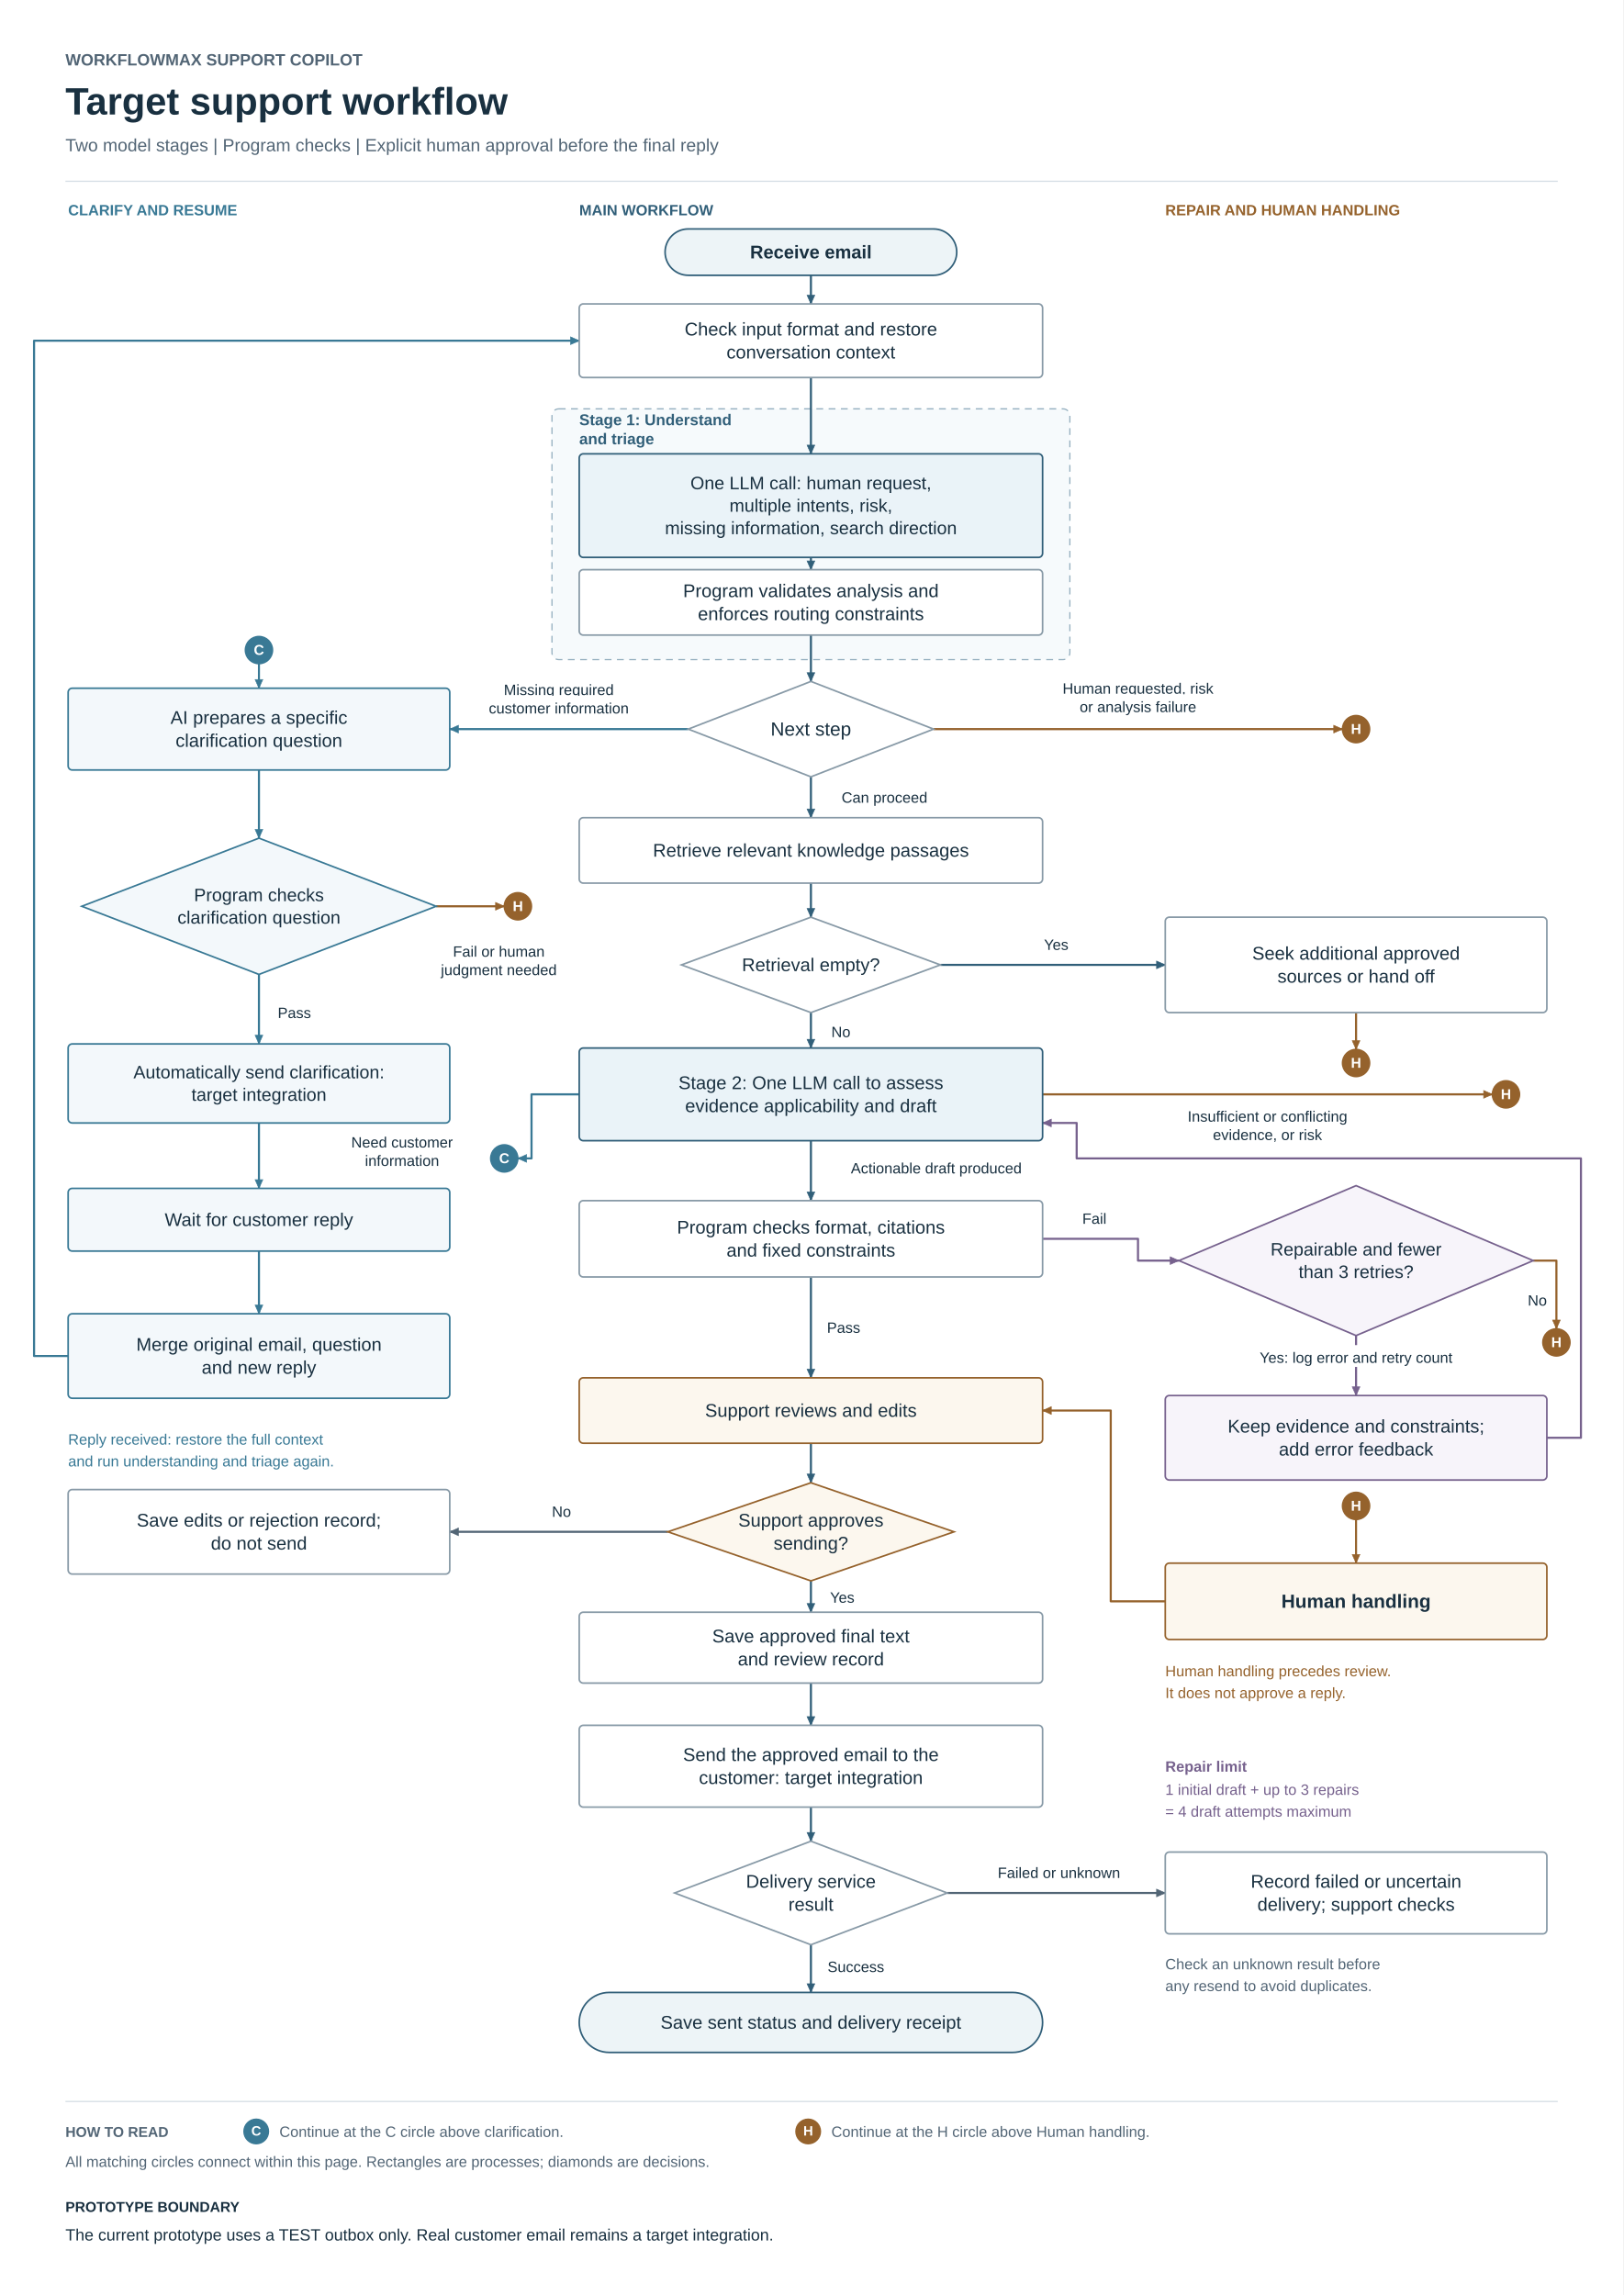
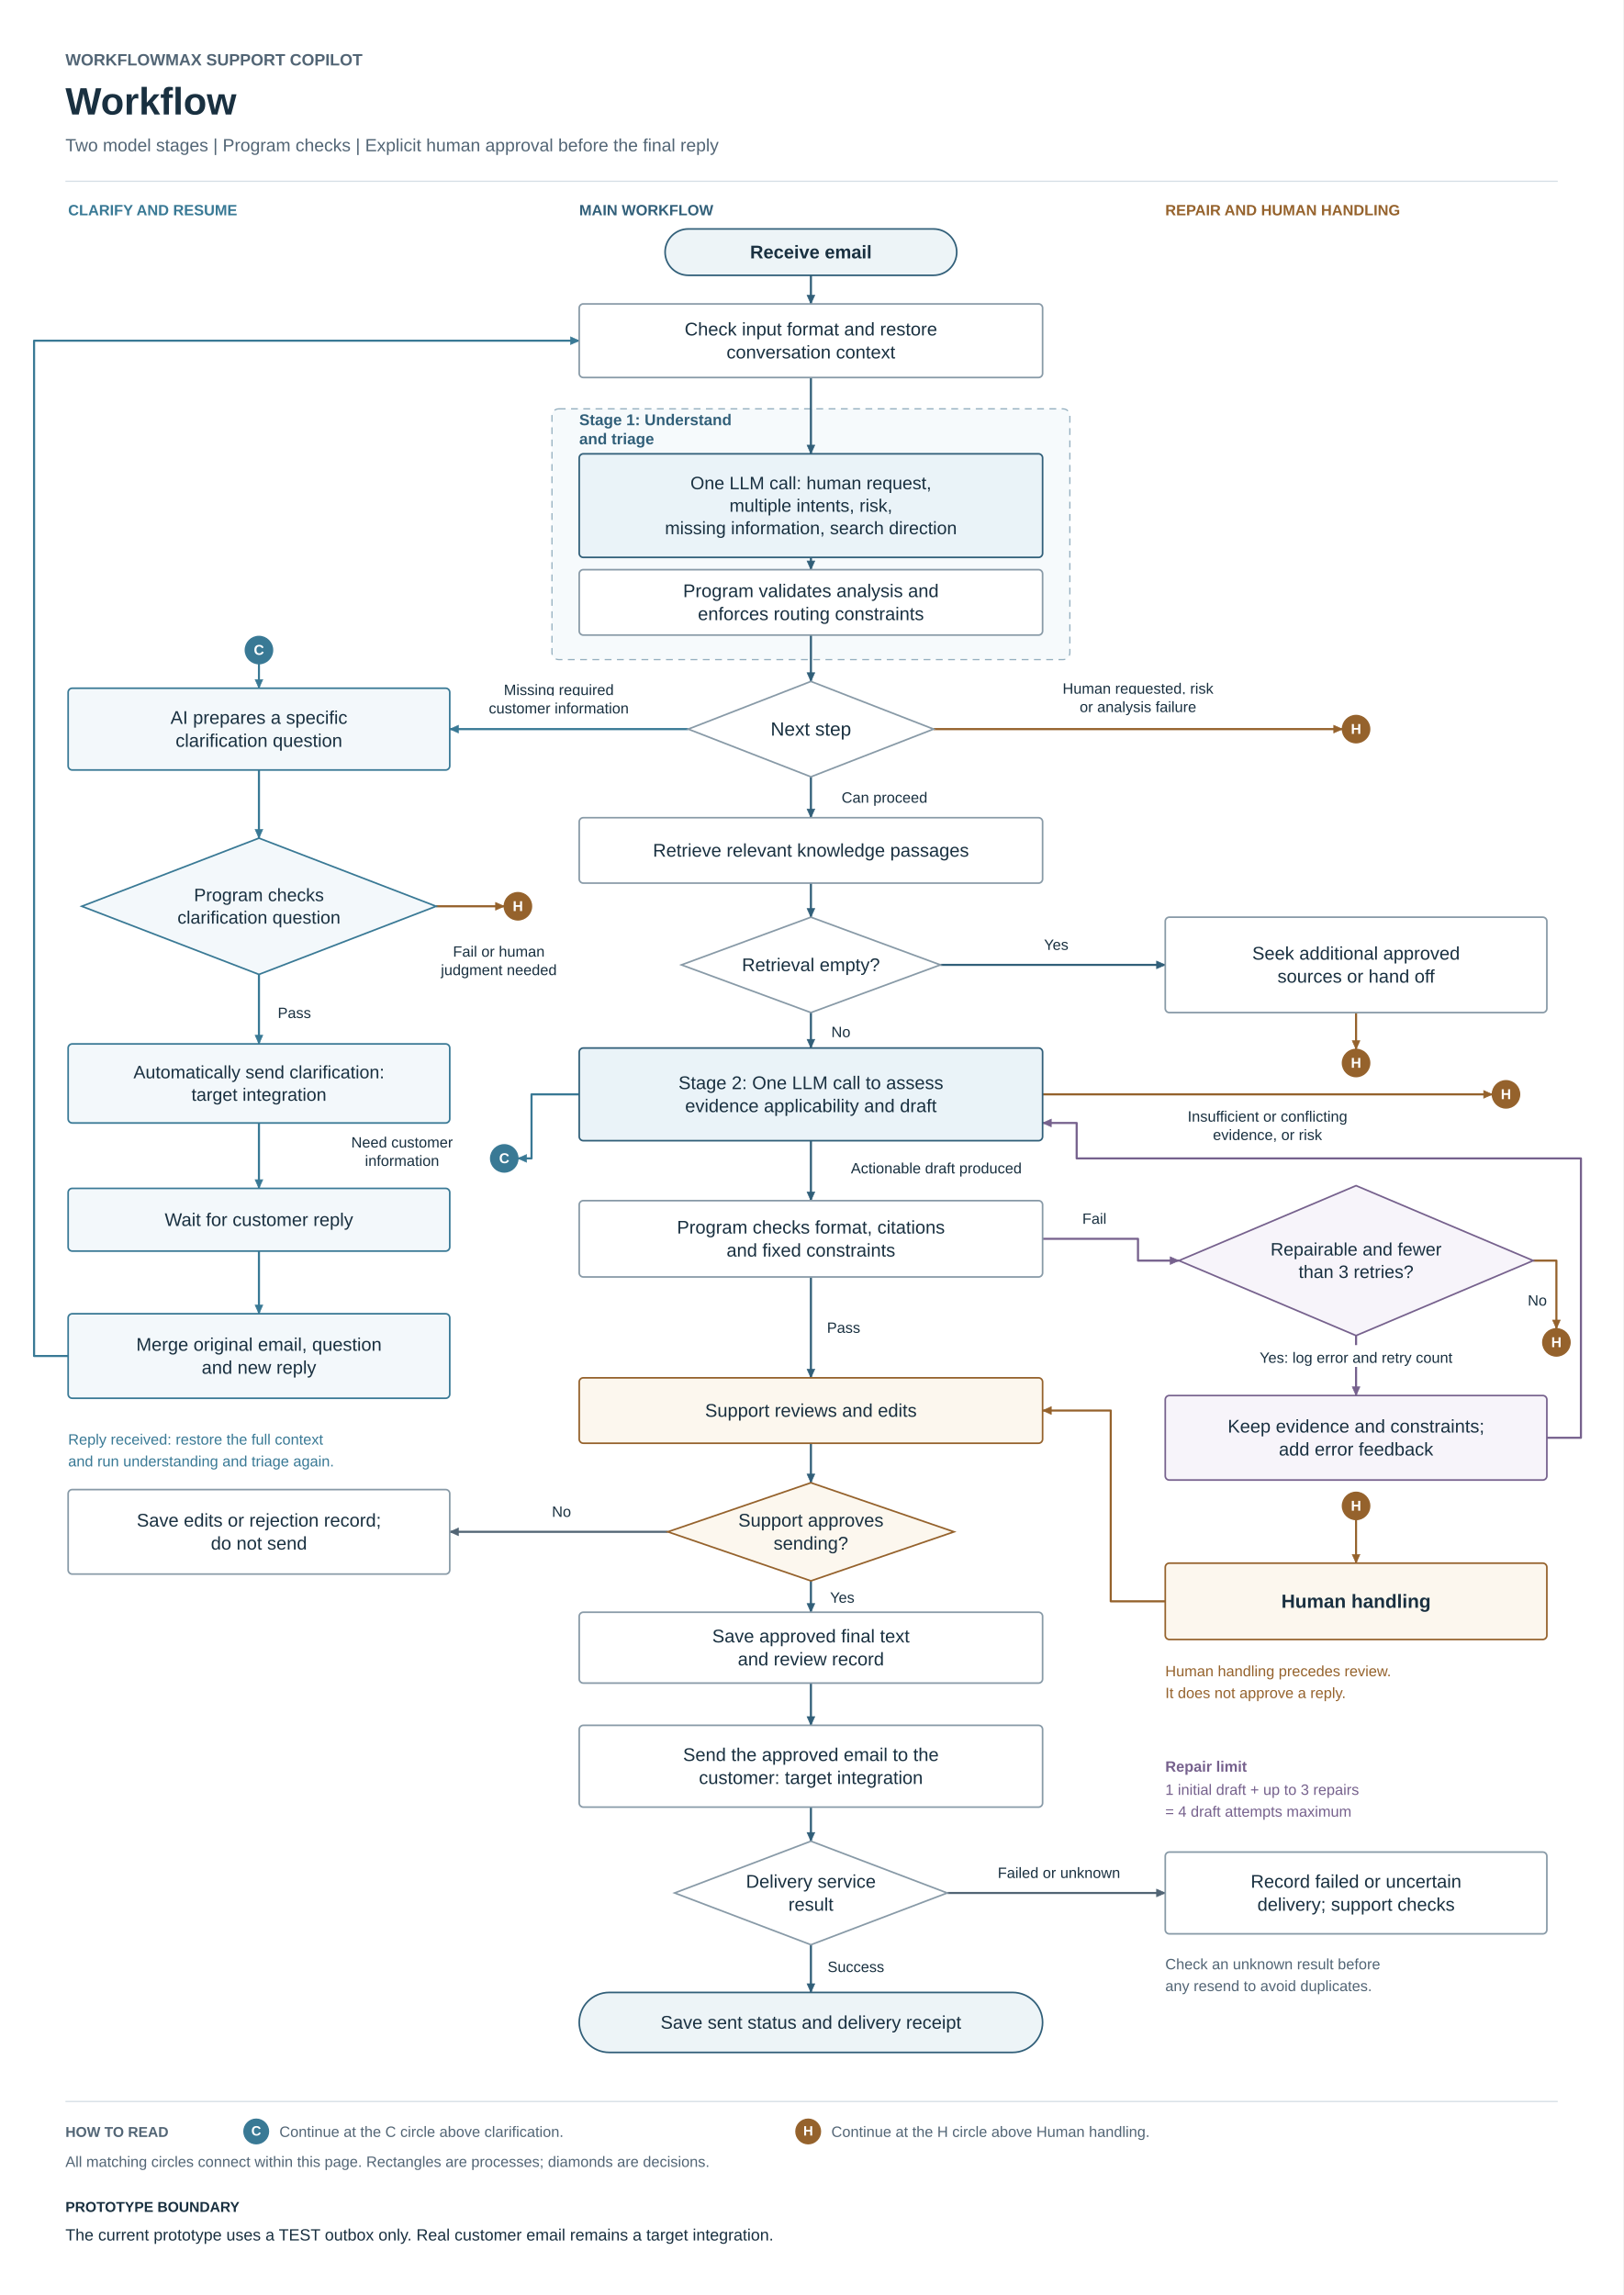
<svg xmlns="http://www.w3.org/2000/svg" width="1191" height="1684" viewBox="0 0 1191 1684" role="img" aria-labelledby="title desc">
  <rect width="1191" height="1684" fill="white" />
  <text x="48" y="48.0" text-anchor="start" font-family="Arial, Helvetica, sans-serif" font-size="12" font-weight="700" fill="#526575">WORKFLOWMAX SUPPORT COPILOT</text>
-   <text x="48" y="84.0" text-anchor="start" font-family="Arial, Helvetica, sans-serif" font-size="28" font-weight="700" fill="#193040">Target support workflow</text>
+   <text x="48" y="84.0" text-anchor="start" font-family="Arial, Helvetica, sans-serif" font-size="28" font-weight="700" fill="#193040">Workflow</text>
  <text x="48" y="111.0" text-anchor="start" font-family="Arial, Helvetica, sans-serif" font-size="13" font-weight="400" fill="#526575">Two model stages  |  Program checks  |  Explicit human approval before the final reply</text>
  <path d="M48,133 L1143,133" fill="none" stroke="#D5DEE5" stroke-width="0.9" stroke-linejoin="round" />
  <text x="50" y="158.0" text-anchor="start" font-family="Arial, Helvetica, sans-serif" font-size="11" font-weight="700" fill="#397995">CLARIFY AND RESUME</text>
  <text x="425" y="158.0" text-anchor="start" font-family="Arial, Helvetica, sans-serif" font-size="11" font-weight="700" fill="#315F79">MAIN WORKFLOW</text>
  <text x="855" y="158.0" text-anchor="start" font-family="Arial, Helvetica, sans-serif" font-size="11" font-weight="700" fill="#95622C">REPAIR AND HUMAN HANDLING</text>
  <rect x="405" y="300" width="380" height="184" rx="5" fill="#F6FAFC" stroke="#94AFBF" stroke-width="0.9" stroke-dasharray="5,4" />
  <text x="425" y="312.0" text-anchor="start" font-family="Arial, Helvetica, sans-serif" font-size="11.5" font-weight="700" fill="#315F79">Stage 1: Understand</text>
  <text x="425" y="326.0" text-anchor="start" font-family="Arial, Helvetica, sans-serif" font-size="11.5" font-weight="700" fill="#315F79">and triage</text>
  <g id="edge-START-INPUT" class="semantic-edge" data-from="START" data-to="INPUT" data-label="" data-via="">
    <path d="M595,202 L595,223" fill="none" stroke="#315F79" stroke-width="1.55" stroke-linejoin="round" />
    <polygon points="595,223 592.146,216.608 597.854,216.608" fill="#315F79" stroke="#315F79" stroke-width="0.4" />
  </g>
  <g id="edge-INPUT-AI1" class="semantic-edge" data-from="INPUT" data-to="AI1" data-label="" data-via="">
    <path d="M595,277 L595,333" fill="none" stroke="#315F79" stroke-width="1.55" stroke-linejoin="round" />
    <polygon points="595,333 592.146,326.608 597.854,326.608" fill="#315F79" stroke="#315F79" stroke-width="0.4" />
  </g>
  <g id="edge-AI1-CHECK1" class="semantic-edge" data-from="AI1" data-to="CHECK1" data-label="" data-via="">
    <path d="M595,409 L595,418" fill="none" stroke="#315F79" stroke-width="1.55" stroke-linejoin="round" />
    <polygon points="595,418 592.146,411.608 597.854,411.608" fill="#315F79" stroke="#315F79" stroke-width="0.4" />
  </g>
  <g id="edge-CHECK1-ROUTE" class="semantic-edge" data-from="CHECK1" data-to="ROUTE" data-label="" data-via="">
    <path d="M595,466 L595,500" fill="none" stroke="#315F79" stroke-width="1.55" stroke-linejoin="round" />
    <polygon points="595,500 592.146,493.608 597.854,493.608" fill="#315F79" stroke="#315F79" stroke-width="0.4" />
  </g>
  <g id="edge-ROUTE-HUMAN" class="semantic-edge" data-from="ROUTE" data-to="HUMAN" data-label="Human requested, risk or analysis failure" data-via="H">
    <path d="M685,535 L985,535" fill="none" stroke="#95622C" stroke-width="1.55" stroke-linejoin="round" />
    <polygon points="985,535 978.608,537.854 978.608,532.146" fill="#95622C" stroke="#95622C" stroke-width="0.4" />
  </g>
  <g id="edge-ROUTE-ASK" class="semantic-edge" data-from="ROUTE" data-to="ASK" data-label="Missing required customer information" data-via="">
    <path d="M505,535 L330,535" fill="none" stroke="#397995" stroke-width="1.55" stroke-linejoin="round" />
    <polygon points="330,535 336.392,532.146 336.392,537.854" fill="#397995" stroke="#397995" stroke-width="0.4" />
  </g>
  <g id="edge-ROUTE-SEARCH" class="semantic-edge" data-from="ROUTE" data-to="SEARCH" data-label="Can proceed" data-via="">
    <path d="M595,570 L595,600" fill="none" stroke="#315F79" stroke-width="1.55" stroke-linejoin="round" />
    <polygon points="595,600 592.146,593.608 597.854,593.608" fill="#315F79" stroke="#315F79" stroke-width="0.4" />
  </g>
  <g id="edge-SEARCH-EMPTY" class="semantic-edge" data-from="SEARCH" data-to="EMPTY" data-label="" data-via="">
    <path d="M595,648 L595,673" fill="none" stroke="#315F79" stroke-width="1.55" stroke-linejoin="round" />
    <polygon points="595,673 592.146,666.608 597.854,666.608" fill="#315F79" stroke="#315F79" stroke-width="0.4" />
  </g>
  <g id="edge-EMPTY-GAP" class="semantic-edge" data-from="EMPTY" data-to="GAP" data-label="Yes" data-via="">
    <path d="M690,708 L855,708" fill="none" stroke="#315F79" stroke-width="1.55" stroke-linejoin="round" />
    <polygon points="855,708 848.608,710.854 848.608,705.146" fill="#315F79" stroke="#315F79" stroke-width="0.4" />
  </g>
  <g id="edge-GAP-HUMAN" class="semantic-edge" data-from="GAP" data-to="HUMAN" data-label="" data-via="H">
    <path d="M995,743 L995,770" fill="none" stroke="#95622C" stroke-width="1.55" stroke-linejoin="round" />
    <polygon points="995,770 992.146,763.608 997.854,763.608" fill="#95622C" stroke="#95622C" stroke-width="0.4" />
  </g>
  <g id="edge-EMPTY-AI2" class="semantic-edge" data-from="EMPTY" data-to="AI2" data-label="No" data-via="">
    <path d="M595,743 L595,769" fill="none" stroke="#315F79" stroke-width="1.55" stroke-linejoin="round" />
    <polygon points="595,769 592.146,762.608 597.854,762.608" fill="#315F79" stroke="#315F79" stroke-width="0.4" />
  </g>
  <g id="edge-AI2-ASK" class="semantic-edge" data-from="AI2" data-to="ASK" data-label="Need customer information" data-via="C">
    <path d="M425,803 L390,803 L390,850 L380,850" fill="none" stroke="#397995" stroke-width="1.55" stroke-linejoin="round" />
    <polygon points="380,850 386.392,847.146 386.392,852.854" fill="#397995" stroke="#397995" stroke-width="0.4" />
  </g>
  <g id="edge-AI2-HUMAN" class="semantic-edge" data-from="AI2" data-to="HUMAN" data-label="Insufficient or conflicting evidence, or risk" data-via="H">
    <path d="M765,803 L1095,803" fill="none" stroke="#95622C" stroke-width="1.55" stroke-linejoin="round" />
    <polygon points="1095,803 1088.608,805.854 1088.608,800.146" fill="#95622C" stroke="#95622C" stroke-width="0.4" />
  </g>
  <g id="edge-AI2-VALIDATE" class="semantic-edge" data-from="AI2" data-to="VALIDATE" data-label="Actionable draft produced" data-via="">
    <path d="M595,837 L595,881" fill="none" stroke="#315F79" stroke-width="1.55" stroke-linejoin="round" />
    <polygon points="595,881 592.146,874.608 597.854,874.608" fill="#315F79" stroke="#315F79" stroke-width="0.4" />
  </g>
  <g id="edge-VALIDATE-RETRY" class="semantic-edge" data-from="VALIDATE" data-to="RETRY" data-label="Fail" data-via="">
    <path d="M765,909 L835,909 L835,925 L865,925" fill="none" stroke="#76618D" stroke-width="1.55" stroke-linejoin="round" />
    <polygon points="865,925 858.608,927.854 858.608,922.146" fill="#76618D" stroke="#76618D" stroke-width="0.4" />
  </g>
  <g id="edge-RETRY-FEEDBACK" class="semantic-edge" data-from="RETRY" data-to="FEEDBACK" data-label="Yes: log error and retry count" data-via="">
    <path d="M995,980 L995,1024" fill="none" stroke="#76618D" stroke-width="1.55" stroke-linejoin="round" />
    <polygon points="995,1024 992.146,1017.608 997.854,1017.608" fill="#76618D" stroke="#76618D" stroke-width="0.4" />
  </g>
  <g id="edge-FEEDBACK-AI2" class="semantic-edge" data-from="FEEDBACK" data-to="AI2" data-label="" data-via="">
    <path d="M1135,1055 L1160,1055 L1160,850 L790,850 L790,824 L765,824" fill="none" stroke="#76618D" stroke-width="1.55" stroke-linejoin="round" />
    <polygon points="765,824 771.392,821.146 771.392,826.854" fill="#76618D" stroke="#76618D" stroke-width="0.4" />
  </g>
  <g id="edge-RETRY-HUMAN" class="semantic-edge" data-from="RETRY" data-to="HUMAN" data-label="No" data-via="H">
    <path d="M1125,925 L1142,925 L1142,975" fill="none" stroke="#95622C" stroke-width="1.55" stroke-linejoin="round" />
    <polygon points="1142,975 1139.146,968.608 1144.854,968.608" fill="#95622C" stroke="#95622C" stroke-width="0.4" />
  </g>
  <g id="edge-VALIDATE-REVIEW" class="semantic-edge" data-from="VALIDATE" data-to="REVIEW" data-label="Pass" data-via="">
    <path d="M595,937 L595,1011" fill="none" stroke="#315F79" stroke-width="1.55" stroke-linejoin="round" />
    <polygon points="595,1011 592.146,1004.608 597.854,1004.608" fill="#315F79" stroke="#315F79" stroke-width="0.4" />
  </g>
  <g id="edge-ASK-ASKCHECK" class="semantic-edge" data-from="ASK" data-to="ASKCHECK" data-label="" data-via="">
    <path d="M190,565 L190,615" fill="none" stroke="#397995" stroke-width="1.55" stroke-linejoin="round" />
    <polygon points="190,615 187.146,608.608 192.854,608.608" fill="#397995" stroke="#397995" stroke-width="0.4" />
  </g>
  <g id="edge-ASKCHECK-HUMAN" class="semantic-edge" data-from="ASKCHECK" data-to="HUMAN" data-label="Fail or human judgment needed" data-via="H">
    <path d="M320,665 L370,665" fill="none" stroke="#95622C" stroke-width="1.55" stroke-linejoin="round" />
    <polygon points="370,665 363.608,667.854 363.608,662.146" fill="#95622C" stroke="#95622C" stroke-width="0.4" />
  </g>
  <g id="edge-ASKCHECK-SEND" class="semantic-edge" data-from="ASKCHECK" data-to="SEND" data-label="Pass" data-via="">
    <path d="M190,715 L190,766" fill="none" stroke="#397995" stroke-width="1.55" stroke-linejoin="round" />
    <polygon points="190,766 187.146,759.608 192.854,759.608" fill="#397995" stroke="#397995" stroke-width="0.4" />
  </g>
  <g id="edge-SEND-WAIT" class="semantic-edge" data-from="SEND" data-to="WAIT" data-label="" data-via="">
    <path d="M190,824 L190,872" fill="none" stroke="#397995" stroke-width="1.55" stroke-linejoin="round" />
    <polygon points="190,872 187.146,865.608 192.854,865.608" fill="#397995" stroke="#397995" stroke-width="0.4" />
  </g>
  <g id="edge-WAIT-MERGE" class="semantic-edge" data-from="WAIT" data-to="MERGE" data-label="" data-via="">
    <path d="M190,918 L190,964" fill="none" stroke="#397995" stroke-width="1.55" stroke-linejoin="round" />
    <polygon points="190,964 187.146,957.608 192.854,957.608" fill="#397995" stroke="#397995" stroke-width="0.4" />
  </g>
  <g id="edge-MERGE-INPUT" class="semantic-edge" data-from="MERGE" data-to="INPUT" data-label="" data-via="">
    <path d="M50,995 L25,995 L25,250 L425,250" fill="none" stroke="#397995" stroke-width="1.55" stroke-linejoin="round" />
    <polygon points="425,250 418.608,252.854 418.608,247.146" fill="#397995" stroke="#397995" stroke-width="0.4" />
  </g>
  <g id="edge-HUMAN-REVIEW" class="semantic-edge" data-from="HUMAN" data-to="REVIEW" data-label="" data-via="">
    <path d="M855,1175 L815,1175 L815,1035 L765,1035" fill="none" stroke="#95622C" stroke-width="1.55" stroke-linejoin="round" />
    <polygon points="765,1035 771.392,1032.146 771.392,1037.854" fill="#95622C" stroke="#95622C" stroke-width="0.4" />
  </g>
  <g id="edge-REVIEW-APPROVE" class="semantic-edge" data-from="REVIEW" data-to="APPROVE" data-label="" data-via="">
    <path d="M595,1059 L595,1088" fill="none" stroke="#315F79" stroke-width="1.55" stroke-linejoin="round" />
    <polygon points="595,1088 592.146,1081.608 597.854,1081.608" fill="#315F79" stroke="#315F79" stroke-width="0.4" />
  </g>
  <g id="edge-APPROVE-HOLD" class="semantic-edge" data-from="APPROVE" data-to="HOLD" data-label="No" data-via="">
    <path d="M490,1124 L330,1124" fill="none" stroke="#526575" stroke-width="1.55" stroke-linejoin="round" />
    <polygon points="330,1124 336.392,1121.146 336.392,1126.854" fill="#526575" stroke="#526575" stroke-width="0.4" />
  </g>
  <g id="edge-APPROVE-SAVE" class="semantic-edge" data-from="APPROVE" data-to="SAVE" data-label="Yes" data-via="">
    <path d="M595,1160 L595,1183" fill="none" stroke="#315F79" stroke-width="1.55" stroke-linejoin="round" />
    <polygon points="595,1183 592.146,1176.608 597.854,1176.608" fill="#315F79" stroke="#315F79" stroke-width="0.4" />
  </g>
  <g id="edge-SAVE-SENDANSWER" class="semantic-edge" data-from="SAVE" data-to="SENDANSWER" data-label="" data-via="">
    <path d="M595,1235 L595,1266" fill="none" stroke="#315F79" stroke-width="1.55" stroke-linejoin="round" />
    <polygon points="595,1266 592.146,1259.608 597.854,1259.608" fill="#315F79" stroke="#315F79" stroke-width="0.4" />
  </g>
  <g id="edge-SENDANSWER-SENT" class="semantic-edge" data-from="SENDANSWER" data-to="SENT" data-label="" data-via="">
    <path d="M595,1326 L595,1351" fill="none" stroke="#315F79" stroke-width="1.55" stroke-linejoin="round" />
    <polygon points="595,1351 592.146,1344.608 597.854,1344.608" fill="#315F79" stroke="#315F79" stroke-width="0.4" />
  </g>
  <g id="edge-SENT-DONE" class="semantic-edge" data-from="SENT" data-to="DONE" data-label="Success" data-via="">
    <path d="M595,1427 L595,1462" fill="none" stroke="#315F79" stroke-width="1.55" stroke-linejoin="round" />
    <polygon points="595,1462 592.146,1455.608 597.854,1455.608" fill="#315F79" stroke="#315F79" stroke-width="0.4" />
  </g>
  <g id="edge-SENT-SENDFAIL" class="semantic-edge" data-from="SENT" data-to="SENDFAIL" data-label="Failed or unknown" data-via="">
    <path d="M695,1389 L855,1389" fill="none" stroke="#526575" stroke-width="1.55" stroke-linejoin="round" />
    <polygon points="855,1389 848.608,1391.854 848.608,1386.146" fill="#526575" stroke="#526575" stroke-width="0.4" />
  </g>
  <g id="on-page-connectors" data-role="same-page-continuation">
    <path d="M190,487 L190,505" fill="none" stroke="#397995" stroke-width="1.5" stroke-linejoin="round" />
    <polygon points="190,505 187.146,498.608 192.854,498.608" fill="#397995" stroke="#397995" stroke-width="0.4" />
    <path d="M995,1115 L995,1147" fill="none" stroke="#95622C" stroke-width="1.5" stroke-linejoin="round" />
    <polygon points="995,1147 992.146,1140.608 997.854,1140.608" fill="#95622C" stroke="#95622C" stroke-width="0.4" />
    <circle cx="995" cy="535" r="10" fill="#95622C" stroke="#95622C" />
    <text x="995" y="538.5" text-anchor="middle" font-family="Arial, Helvetica, sans-serif" font-size="10.5" font-weight="700" fill="#FFFFFF">H</text>
    <circle cx="995" cy="780" r="10" fill="#95622C" stroke="#95622C" />
    <text x="995" y="783.5" text-anchor="middle" font-family="Arial, Helvetica, sans-serif" font-size="10.5" font-weight="700" fill="#FFFFFF">H</text>
    <circle cx="1105" cy="803" r="10" fill="#95622C" stroke="#95622C" />
    <text x="1105" y="806.5" text-anchor="middle" font-family="Arial, Helvetica, sans-serif" font-size="10.5" font-weight="700" fill="#FFFFFF">H</text>
    <circle cx="1142" cy="985" r="10" fill="#95622C" stroke="#95622C" />
    <text x="1142" y="988.5" text-anchor="middle" font-family="Arial, Helvetica, sans-serif" font-size="10.5" font-weight="700" fill="#FFFFFF">H</text>
    <circle cx="380" cy="665" r="10" fill="#95622C" stroke="#95622C" />
    <text x="380" y="668.5" text-anchor="middle" font-family="Arial, Helvetica, sans-serif" font-size="10.5" font-weight="700" fill="#FFFFFF">H</text>
    <circle cx="370" cy="850" r="10" fill="#397995" stroke="#397995" />
    <text x="370" y="853.5" text-anchor="middle" font-family="Arial, Helvetica, sans-serif" font-size="10.5" font-weight="700" fill="#FFFFFF">C</text>
    <circle cx="190" cy="477" r="10" fill="#397995" stroke="#397995" />
    <text x="190" y="480.5" text-anchor="middle" font-family="Arial, Helvetica, sans-serif" font-size="10.5" font-weight="700" fill="#FFFFFF">C</text>
    <circle cx="995" cy="1105" r="10" fill="#95622C" stroke="#95622C" />
    <text x="995" y="1108.5" text-anchor="middle" font-family="Arial, Helvetica, sans-serif" font-size="10.5" font-weight="700" fill="#FFFFFF">H</text>
  </g>
  <g id="node-START" class="semantic-node" data-label="Receive email" data-shape="terminal">
    <rect x="488.0" y="168.0" width="214" height="34" rx="17.0" fill="#EDF4F7" stroke="#315F79" stroke-width="1.2" />
    <text x="595" y="189.59" text-anchor="middle" font-family="Arial, Helvetica, sans-serif" font-size="13.5" font-weight="700" fill="#193040">Receive email</text>
  </g>
  <g id="node-INPUT" class="semantic-node" data-label="Check input format and restore conversation context" data-shape="process">
    <rect x="425.0" y="223.0" width="340" height="54" rx="3" fill="#FFFFFF" stroke="#889AA7" stroke-width="1.2" />
    <text x="595" y="246.153" text-anchor="middle" font-family="Arial, Helvetica, sans-serif" font-size="13.5" font-weight="400" fill="#193040">Check input format and restore</text>
    <text x="595" y="263.028" text-anchor="middle" font-family="Arial, Helvetica, sans-serif" font-size="13.5" font-weight="400" fill="#193040">conversation context</text>
  </g>
  <g id="node-AI1" class="semantic-node" data-label="One LLM call: human request, multiple intents, risk, missing information, search direction" data-shape="process">
    <rect x="425.0" y="333.0" width="340" height="76" rx="3" fill="#EAF3F8" stroke="#315F79" stroke-width="1.2" />
    <text x="595" y="358.988" text-anchor="middle" font-family="Arial, Helvetica, sans-serif" font-size="13.2" font-weight="400" fill="#193040">One LLM call: human request,</text>
    <text x="595" y="375.488" text-anchor="middle" font-family="Arial, Helvetica, sans-serif" font-size="13.2" font-weight="400" fill="#193040">multiple intents, risk,</text>
    <text x="595" y="391.988" text-anchor="middle" font-family="Arial, Helvetica, sans-serif" font-size="13.2" font-weight="400" fill="#193040">missing information, search direction</text>
  </g>
  <g id="node-CHECK1" class="semantic-node" data-label="Program validates analysis and enforces routing constraints" data-shape="process">
    <rect x="425.0" y="418.0" width="340" height="48" rx="3" fill="#FFFFFF" stroke="#889AA7" stroke-width="1.2" />
    <text x="595" y="438.152" text-anchor="middle" font-family="Arial, Helvetica, sans-serif" font-size="13.5" font-weight="400" fill="#193040">Program validates analysis and</text>
    <text x="595" y="455.027" text-anchor="middle" font-family="Arial, Helvetica, sans-serif" font-size="13.5" font-weight="400" fill="#193040">enforces routing constraints</text>
  </g>
  <g id="node-ROUTE" class="semantic-node" data-label="Next step" data-shape="decision">
    <polygon points="595,500.0 685.0,535 595,570.0 505.0,535" fill="#FFFFFF" stroke="#889AA7" stroke-width="1.2" />
    <text x="595" y="539.76" text-anchor="middle" font-family="Arial, Helvetica, sans-serif" font-size="14" font-weight="400" fill="#193040">Next step</text>
  </g>
  <g id="node-SEARCH" class="semantic-node" data-label="Retrieve relevant knowledge passages" data-shape="process">
    <rect x="425.0" y="600.0" width="340" height="48" rx="3" fill="#FFFFFF" stroke="#889AA7" stroke-width="1.2" />
    <text x="595" y="628.59" text-anchor="middle" font-family="Arial, Helvetica, sans-serif" font-size="13.5" font-weight="400" fill="#193040">Retrieve relevant knowledge passages</text>
  </g>
  <g id="node-EMPTY" class="semantic-node" data-label="Retrieval empty?" data-shape="decision">
    <polygon points="595,673.0 690.0,708 595,743.0 500.0,708" fill="#FFFFFF" stroke="#889AA7" stroke-width="1.2" />
    <text x="595" y="712.59" text-anchor="middle" font-family="Arial, Helvetica, sans-serif" font-size="13.5" font-weight="400" fill="#193040">Retrieval empty?</text>
  </g>
  <g id="node-AI2" class="semantic-node" data-label="Stage 2: One LLM call to assess evidence applicability and draft" data-shape="process">
    <rect x="425.0" y="769.0" width="340" height="68" rx="3" fill="#EAF3F8" stroke="#315F79" stroke-width="1.2" />
    <text x="595" y="799.153" text-anchor="middle" font-family="Arial, Helvetica, sans-serif" font-size="13.5" font-weight="400" fill="#193040">Stage 2: One LLM call to assess</text>
    <text x="595" y="816.028" text-anchor="middle" font-family="Arial, Helvetica, sans-serif" font-size="13.5" font-weight="400" fill="#193040">evidence applicability and draft</text>
  </g>
  <g id="node-VALIDATE" class="semantic-node" data-label="Program checks format, citations and fixed constraints" data-shape="process">
    <rect x="425.0" y="881.0" width="340" height="56" rx="3" fill="#FFFFFF" stroke="#889AA7" stroke-width="1.2" />
    <text x="595" y="905.153" text-anchor="middle" font-family="Arial, Helvetica, sans-serif" font-size="13.5" font-weight="400" fill="#193040">Program checks format, citations</text>
    <text x="595" y="922.028" text-anchor="middle" font-family="Arial, Helvetica, sans-serif" font-size="13.5" font-weight="400" fill="#193040">and fixed constraints</text>
  </g>
  <g id="node-REVIEW" class="semantic-node" data-label="Support reviews and edits" data-shape="process">
    <rect x="425.0" y="1011.0" width="340" height="48" rx="3" fill="#FCF7EE" stroke="#95622C" stroke-width="1.2" />
    <text x="595" y="1039.59" text-anchor="middle" font-family="Arial, Helvetica, sans-serif" font-size="13.5" font-weight="400" fill="#193040">Support reviews and edits</text>
  </g>
  <g id="node-APPROVE" class="semantic-node" data-label="Support approves sending?" data-shape="decision">
    <polygon points="595,1088.0 700.0,1124 595,1160.0 490.0,1124" fill="#FCF7EE" stroke="#95622C" stroke-width="1.2" />
    <text x="595" y="1120.152" text-anchor="middle" font-family="Arial, Helvetica, sans-serif" font-size="13.5" font-weight="400" fill="#193040">Support approves</text>
    <text x="595" y="1137.027" text-anchor="middle" font-family="Arial, Helvetica, sans-serif" font-size="13.5" font-weight="400" fill="#193040">sending?</text>
  </g>
  <g id="node-SAVE" class="semantic-node" data-label="Save approved final text and review record" data-shape="process">
    <rect x="425.0" y="1183.0" width="340" height="52" rx="3" fill="#FFFFFF" stroke="#889AA7" stroke-width="1.2" />
    <text x="595" y="1205.152" text-anchor="middle" font-family="Arial, Helvetica, sans-serif" font-size="13.5" font-weight="400" fill="#193040">Save approved final text</text>
    <text x="595" y="1222.027" text-anchor="middle" font-family="Arial, Helvetica, sans-serif" font-size="13.5" font-weight="400" fill="#193040">and review record</text>
  </g>
  <g id="node-SENDANSWER" class="semantic-node" data-label="Send the approved email to the customer: target integration" data-shape="process">
    <rect x="425.0" y="1266.0" width="340" height="60" rx="3" fill="#FFFFFF" stroke="#889AA7" stroke-width="1.2" />
    <text x="595" y="1292.152" text-anchor="middle" font-family="Arial, Helvetica, sans-serif" font-size="13.5" font-weight="400" fill="#193040">Send the approved email to the</text>
    <text x="595" y="1309.027" text-anchor="middle" font-family="Arial, Helvetica, sans-serif" font-size="13.5" font-weight="400" fill="#193040">customer: target integration</text>
  </g>
  <g id="node-SENT" class="semantic-node" data-label="Delivery service result" data-shape="decision">
    <polygon points="595,1351.0 695.0,1389 595,1427.0 495.0,1389" fill="#FFFFFF" stroke="#889AA7" stroke-width="1.2" />
    <text x="595" y="1385.152" text-anchor="middle" font-family="Arial, Helvetica, sans-serif" font-size="13.5" font-weight="400" fill="#193040">Delivery service</text>
    <text x="595" y="1402.027" text-anchor="middle" font-family="Arial, Helvetica, sans-serif" font-size="13.5" font-weight="400" fill="#193040">result</text>
  </g>
  <g id="node-DONE" class="semantic-node" data-label="Save sent status and delivery receipt" data-shape="terminal">
    <rect x="425.0" y="1462.0" width="340" height="44" rx="22.0" fill="#EDF4F7" stroke="#315F79" stroke-width="1.2" />
    <text x="595" y="1488.59" text-anchor="middle" font-family="Arial, Helvetica, sans-serif" font-size="13.5" font-weight="400" fill="#193040">Save sent status and delivery receipt</text>
  </g>
  <g id="node-ASK" class="semantic-node" data-label="AI prepares a specific clarification question" data-shape="process">
    <rect x="50.0" y="505.0" width="280" height="60" rx="3" fill="#F3F8FB" stroke="#397995" stroke-width="1.2" />
    <text x="190" y="531.153" text-anchor="middle" font-family="Arial, Helvetica, sans-serif" font-size="13.5" font-weight="400" fill="#193040">AI prepares a specific</text>
    <text x="190" y="548.028" text-anchor="middle" font-family="Arial, Helvetica, sans-serif" font-size="13.5" font-weight="400" fill="#193040">clarification question</text>
  </g>
  <g id="node-ASKCHECK" class="semantic-node" data-label="Program checks clarification question" data-shape="decision">
    <polygon points="190,615.0 320.0,665 190,715.0 60.0,665" fill="#F3F8FB" stroke="#397995" stroke-width="1.2" />
    <text x="190" y="661.238" text-anchor="middle" font-family="Arial, Helvetica, sans-serif" font-size="13.2" font-weight="400" fill="#193040">Program checks</text>
    <text x="190" y="677.738" text-anchor="middle" font-family="Arial, Helvetica, sans-serif" font-size="13.2" font-weight="400" fill="#193040">clarification question</text>
  </g>
  <g id="node-SEND" class="semantic-node" data-label="Automatically send clarification: target integration" data-shape="process">
    <rect x="50.0" y="766.0" width="280" height="58" rx="3" fill="#F3F8FB" stroke="#397995" stroke-width="1.2" />
    <text x="190" y="791.238" text-anchor="middle" font-family="Arial, Helvetica, sans-serif" font-size="13.2" font-weight="400" fill="#193040">Automatically send clarification:</text>
    <text x="190" y="807.738" text-anchor="middle" font-family="Arial, Helvetica, sans-serif" font-size="13.2" font-weight="400" fill="#193040">target integration</text>
  </g>
  <g id="node-WAIT" class="semantic-node" data-label="Wait for customer reply" data-shape="process">
    <rect x="50.0" y="872.0" width="280" height="46" rx="3" fill="#F3F8FB" stroke="#397995" stroke-width="1.2" />
    <text x="190" y="899.59" text-anchor="middle" font-family="Arial, Helvetica, sans-serif" font-size="13.5" font-weight="400" fill="#193040">Wait for customer reply</text>
  </g>
  <g id="node-MERGE" class="semantic-node" data-label="Merge original email, question and new reply" data-shape="process">
    <rect x="50.0" y="964.0" width="280" height="62" rx="3" fill="#F3F8FB" stroke="#397995" stroke-width="1.2" />
    <text x="190" y="991.153" text-anchor="middle" font-family="Arial, Helvetica, sans-serif" font-size="13.5" font-weight="400" fill="#193040">Merge original email, question</text>
    <text x="190" y="1008.028" text-anchor="middle" font-family="Arial, Helvetica, sans-serif" font-size="13.5" font-weight="400" fill="#193040">and new reply</text>
  </g>
  <g id="node-HOLD" class="semantic-node" data-label="Save edits or rejection record; do not send" data-shape="process">
    <rect x="50.0" y="1093.0" width="280" height="62" rx="3" fill="#FFFFFF" stroke="#889AA7" stroke-width="1.2" />
    <text x="190" y="1120.152" text-anchor="middle" font-family="Arial, Helvetica, sans-serif" font-size="13.5" font-weight="400" fill="#193040">Save edits or rejection record;</text>
    <text x="190" y="1137.027" text-anchor="middle" font-family="Arial, Helvetica, sans-serif" font-size="13.5" font-weight="400" fill="#193040">do not send</text>
  </g>
  <g id="node-GAP" class="semantic-node" data-label="Seek additional approved sources or hand off" data-shape="process">
    <rect x="855.0" y="673.0" width="280" height="70" rx="3" fill="#FFFFFF" stroke="#889AA7" stroke-width="1.2" />
    <text x="995" y="704.153" text-anchor="middle" font-family="Arial, Helvetica, sans-serif" font-size="13.5" font-weight="400" fill="#193040">Seek additional approved</text>
    <text x="995" y="721.028" text-anchor="middle" font-family="Arial, Helvetica, sans-serif" font-size="13.5" font-weight="400" fill="#193040">sources or hand off</text>
  </g>
  <g id="node-RETRY" class="semantic-node" data-label="Repairable and fewer than 3 retries?" data-shape="decision">
    <polygon points="995,870.0 1125.0,925 995,980.0 865.0,925" fill="#F7F4FA" stroke="#76618D" stroke-width="1.2" />
    <text x="995" y="921.238" text-anchor="middle" font-family="Arial, Helvetica, sans-serif" font-size="13.2" font-weight="400" fill="#193040">Repairable and fewer</text>
    <text x="995" y="937.738" text-anchor="middle" font-family="Arial, Helvetica, sans-serif" font-size="13.2" font-weight="400" fill="#193040">than 3 retries?</text>
  </g>
  <g id="node-FEEDBACK" class="semantic-node" data-label="Keep evidence and constraints; add error feedback" data-shape="process">
    <rect x="855.0" y="1024.0" width="280" height="62" rx="3" fill="#F7F4FA" stroke="#76618D" stroke-width="1.2" />
    <text x="995" y="1051.152" text-anchor="middle" font-family="Arial, Helvetica, sans-serif" font-size="13.5" font-weight="400" fill="#193040">Keep evidence and constraints;</text>
    <text x="995" y="1068.027" text-anchor="middle" font-family="Arial, Helvetica, sans-serif" font-size="13.5" font-weight="400" fill="#193040">add error feedback</text>
  </g>
  <g id="node-HUMAN" class="semantic-node" data-label="Human handling" data-shape="process">
    <rect x="855.0" y="1147.0" width="280" height="56" rx="3" fill="#FCF7EE" stroke="#95622C" stroke-width="1.2" />
    <text x="995" y="1179.76" text-anchor="middle" font-family="Arial, Helvetica, sans-serif" font-size="14" font-weight="700" fill="#193040">Human handling</text>
  </g>
  <g id="node-SENDFAIL" class="semantic-node" data-label="Record failed or uncertain delivery; support checks" data-shape="process">
    <rect x="855.0" y="1359.0" width="280" height="60" rx="3" fill="#FFFFFF" stroke="#889AA7" stroke-width="1.2" />
    <text x="995" y="1385.152" text-anchor="middle" font-family="Arial, Helvetica, sans-serif" font-size="13.5" font-weight="400" fill="#193040">Record failed or uncertain</text>
    <text x="995" y="1402.027" text-anchor="middle" font-family="Arial, Helvetica, sans-serif" font-size="13.5" font-weight="400" fill="#193040">delivery; support checks</text>
  </g>
  <g class="branch-label" data-for="edge-ROUTE-HUMAN">
    <rect x="776.67" y="496.0" width="116.661" height="16" fill="white" />
    <text x="835" y="509.0" text-anchor="middle" font-family="Arial, Helvetica, sans-serif" font-size="11" font-weight="400" fill="#193040">Human requested, risk</text>
    <rect x="789.203" y="509.5" width="91.594" height="16" fill="white" />
    <text x="835" y="522.5" text-anchor="middle" font-family="Arial, Helvetica, sans-serif" font-size="11" font-weight="400" fill="#193040">or analysis failure</text>
  </g>
  <g class="branch-label" data-for="edge-ROUTE-ASK">
    <rect x="366.65" y="497.0" width="86.701" height="16" fill="white" />
    <text x="410" y="510.0" text-anchor="middle" font-family="Arial, Helvetica, sans-serif" font-size="11" font-weight="400" fill="#193040">Missing required</text>
    <rect x="355.647" y="510.5" width="108.706" height="16" fill="white" />
    <text x="410" y="523.5" text-anchor="middle" font-family="Arial, Helvetica, sans-serif" font-size="11" font-weight="400" fill="#193040">customer information</text>
  </g>
  <g class="branch-label" data-for="edge-ROUTE-SEARCH">
    <rect x="614.507" y="576.0" width="68.987" height="16" fill="white" />
    <text x="649" y="589.0" text-anchor="middle" font-family="Arial, Helvetica, sans-serif" font-size="11" font-weight="400" fill="#193040">Can proceed</text>
  </g>
  <g class="branch-label" data-for="edge-EMPTY-GAP">
    <rect x="762.523" y="684.0" width="24.955" height="16" fill="white" />
    <text x="775" y="697.0" text-anchor="middle" font-family="Arial, Helvetica, sans-serif" font-size="11" font-weight="400" fill="#193040">Yes</text>
  </g>
  <g class="branch-label" data-for="edge-EMPTY-AI2">
    <rect x="606.969" y="748.0" width="20.062" height="16" fill="white" />
    <text x="617" y="761.0" text-anchor="middle" font-family="Arial, Helvetica, sans-serif" font-size="11" font-weight="400" fill="#193040">No</text>
  </g>
  <g class="branch-label" data-for="edge-AI2-ASK">
    <rect x="254.706" y="829.0" width="80.588" height="16" fill="white" />
    <text x="295" y="842.0" text-anchor="middle" font-family="Arial, Helvetica, sans-serif" font-size="11" font-weight="400" fill="#193040">Need customer</text>
    <rect x="264.793" y="842.5" width="60.415" height="16" fill="white" />
    <text x="295" y="855.5" text-anchor="middle" font-family="Arial, Helvetica, sans-serif" font-size="11" font-weight="400" fill="#193040">information</text>
  </g>
  <g class="branch-label" data-for="edge-AI2-HUMAN">
    <rect x="868.305" y="810.0" width="123.391" height="16" fill="white" />
    <text x="930" y="823.0" text-anchor="middle" font-family="Arial, Helvetica, sans-serif" font-size="11" font-weight="400" fill="#193040">Insufficient or conflicting</text>
    <rect x="886.956" y="823.5" width="86.088" height="16" fill="white" />
    <text x="930" y="836.5" text-anchor="middle" font-family="Arial, Helvetica, sans-serif" font-size="11" font-weight="400" fill="#193040">evidence, or risk</text>
  </g>
  <g class="branch-label" data-for="edge-AI2-VALIDATE">
    <rect x="621.319" y="848.0" width="131.361" height="16" fill="white" />
    <text x="687" y="861.0" text-anchor="middle" font-family="Arial, Helvetica, sans-serif" font-size="11" font-weight="400" fill="#193040">Actionable draft produced</text>
  </g>
  <g class="branch-label" data-for="edge-VALIDATE-RETRY">
    <rect x="791.138" y="885.0" width="23.725" height="16" fill="white" />
    <text x="803" y="898.0" text-anchor="middle" font-family="Arial, Helvetica, sans-serif" font-size="11" font-weight="400" fill="#193040">Fail</text>
  </g>
  <g class="branch-label" data-for="edge-RETRY-FEEDBACK">
    <rect x="920.771" y="987.0" width="148.458" height="16" fill="white" />
    <text x="995" y="1000.0" text-anchor="middle" font-family="Arial, Helvetica, sans-serif" font-size="11" font-weight="400" fill="#193040">Yes: log error and retry count</text>
  </g>
  <g class="branch-label" data-for="edge-RETRY-HUMAN">
    <rect x="1117.969" y="945.0" width="20.062" height="16" fill="white" />
    <text x="1128" y="958.0" text-anchor="middle" font-family="Arial, Helvetica, sans-serif" font-size="11" font-weight="400" fill="#193040">No</text>
  </g>
  <g class="branch-label" data-for="edge-VALIDATE-REVIEW">
    <rect x="603.773" y="965.0" width="30.455" height="16" fill="white" />
    <text x="619" y="978.0" text-anchor="middle" font-family="Arial, Helvetica, sans-serif" font-size="11" font-weight="400" fill="#193040">Pass</text>
  </g>
  <g class="branch-label" data-for="edge-ASKCHECK-HUMAN">
    <rect x="329.374" y="689.0" width="73.251" height="16" fill="white" />
    <text x="366" y="702.0" text-anchor="middle" font-family="Arial, Helvetica, sans-serif" font-size="11" font-weight="400" fill="#193040">Fail or human</text>
    <rect x="320.493" y="702.5" width="91.014" height="16" fill="white" />
    <text x="366" y="715.5" text-anchor="middle" font-family="Arial, Helvetica, sans-serif" font-size="11" font-weight="400" fill="#193040">judgment needed</text>
  </g>
  <g class="branch-label" data-for="edge-ASKCHECK-SEND">
    <rect x="200.773" y="734.0" width="30.455" height="16" fill="white" />
    <text x="216" y="747.0" text-anchor="middle" font-family="Arial, Helvetica, sans-serif" font-size="11" font-weight="400" fill="#193040">Pass</text>
  </g>
  <g class="branch-label" data-for="edge-APPROVE-HOLD">
    <rect x="401.969" y="1100.0" width="20.062" height="16" fill="white" />
    <text x="412" y="1113.0" text-anchor="middle" font-family="Arial, Helvetica, sans-serif" font-size="11" font-weight="400" fill="#193040">No</text>
  </g>
  <g class="branch-label" data-for="edge-APPROVE-SAVE">
    <rect x="605.523" y="1163.0" width="24.955" height="16" fill="white" />
    <text x="618" y="1176.0" text-anchor="middle" font-family="Arial, Helvetica, sans-serif" font-size="11" font-weight="400" fill="#193040">Yes</text>
  </g>
  <g class="branch-label" data-for="edge-SENT-DONE">
    <rect x="604.214" y="1434.0" width="47.572" height="16" fill="white" />
    <text x="628" y="1447.0" text-anchor="middle" font-family="Arial, Helvetica, sans-serif" font-size="11" font-weight="400" fill="#193040">Success</text>
  </g>
  <g class="branch-label" data-for="edge-SENT-SENDFAIL">
    <rect x="729.057" y="1365.0" width="95.885" height="16" fill="white" />
    <text x="777" y="1378.0" text-anchor="middle" font-family="Arial, Helvetica, sans-serif" font-size="11" font-weight="400" fill="#193040">Failed or unknown</text>
  </g>
  <text x="855" y="1230.0" text-anchor="start" font-family="Arial, Helvetica, sans-serif" font-size="11" font-weight="400" fill="#95622C">Human handling precedes review.</text>
  <text x="855" y="1246.0" text-anchor="start" font-family="Arial, Helvetica, sans-serif" font-size="11" font-weight="400" fill="#95622C">It does not approve a reply.</text>
  <text x="855" y="1300.0" text-anchor="start" font-family="Arial, Helvetica, sans-serif" font-size="11" font-weight="700" fill="#76618D">Repair limit</text>
  <text x="855" y="1317.0" text-anchor="start" font-family="Arial, Helvetica, sans-serif" font-size="11" font-weight="400" fill="#76618D">1 initial draft + up to 3 repairs</text>
  <text x="855" y="1333.0" text-anchor="start" font-family="Arial, Helvetica, sans-serif" font-size="11" font-weight="400" fill="#76618D">= 4 draft attempts maximum</text>
  <text x="855" y="1445.0" text-anchor="start" font-family="Arial, Helvetica, sans-serif" font-size="11" font-weight="400" fill="#526575">Check an unknown result before</text>
  <text x="855" y="1461.0" text-anchor="start" font-family="Arial, Helvetica, sans-serif" font-size="11" font-weight="400" fill="#526575">any resend to avoid duplicates.</text>
  <text x="50" y="1060.0" text-anchor="start" font-family="Arial, Helvetica, sans-serif" font-size="11" font-weight="400" fill="#397995">Reply received: restore the full context</text>
  <text x="50" y="1076.0" text-anchor="start" font-family="Arial, Helvetica, sans-serif" font-size="11" font-weight="400" fill="#397995">and run understanding and triage again.</text>
  <path d="M48,1542 L1143,1542" fill="none" stroke="#D5DEE5" stroke-width="0.9" stroke-linejoin="round" />
  <text x="48" y="1568.0" text-anchor="start" font-family="Arial, Helvetica, sans-serif" font-size="10.5" font-weight="700" fill="#526575">HOW TO READ</text>
  <circle cx="188" cy="1564" r="9" fill="#397995" stroke="#397995" />
  <text x="188" y="1567.0" text-anchor="middle" font-family="Arial, Helvetica, sans-serif" font-size="10" font-weight="700" fill="#FFFFFF">C</text>
  <text x="205" y="1568.0" text-anchor="start" font-family="Arial, Helvetica, sans-serif" font-size="11" font-weight="400" fill="#526575">Continue at the C circle above clarification.</text>
  <circle cx="593" cy="1564" r="9" fill="#95622C" stroke="#95622C" />
  <text x="593" y="1567.0" text-anchor="middle" font-family="Arial, Helvetica, sans-serif" font-size="10" font-weight="700" fill="#FFFFFF">H</text>
  <text x="610" y="1568.0" text-anchor="start" font-family="Arial, Helvetica, sans-serif" font-size="11" font-weight="400" fill="#526575">Continue at the H circle above Human handling.</text>
  <text x="48" y="1590.0" text-anchor="start" font-family="Arial, Helvetica, sans-serif" font-size="11" font-weight="400" fill="#526575">All matching circles connect within this page. Rectangles are processes; diamonds are decisions.</text>
  <text x="48" y="1623.0" text-anchor="start" font-family="Arial, Helvetica, sans-serif" font-size="10.5" font-weight="700" fill="#193040">PROTOTYPE BOUNDARY</text>
  <text x="48" y="1644.0" text-anchor="start" font-family="Arial, Helvetica, sans-serif" font-size="12" font-weight="400" fill="#193040">The current prototype uses a TEST outbox only. Real customer email remains a target integration.</text>
</svg>
